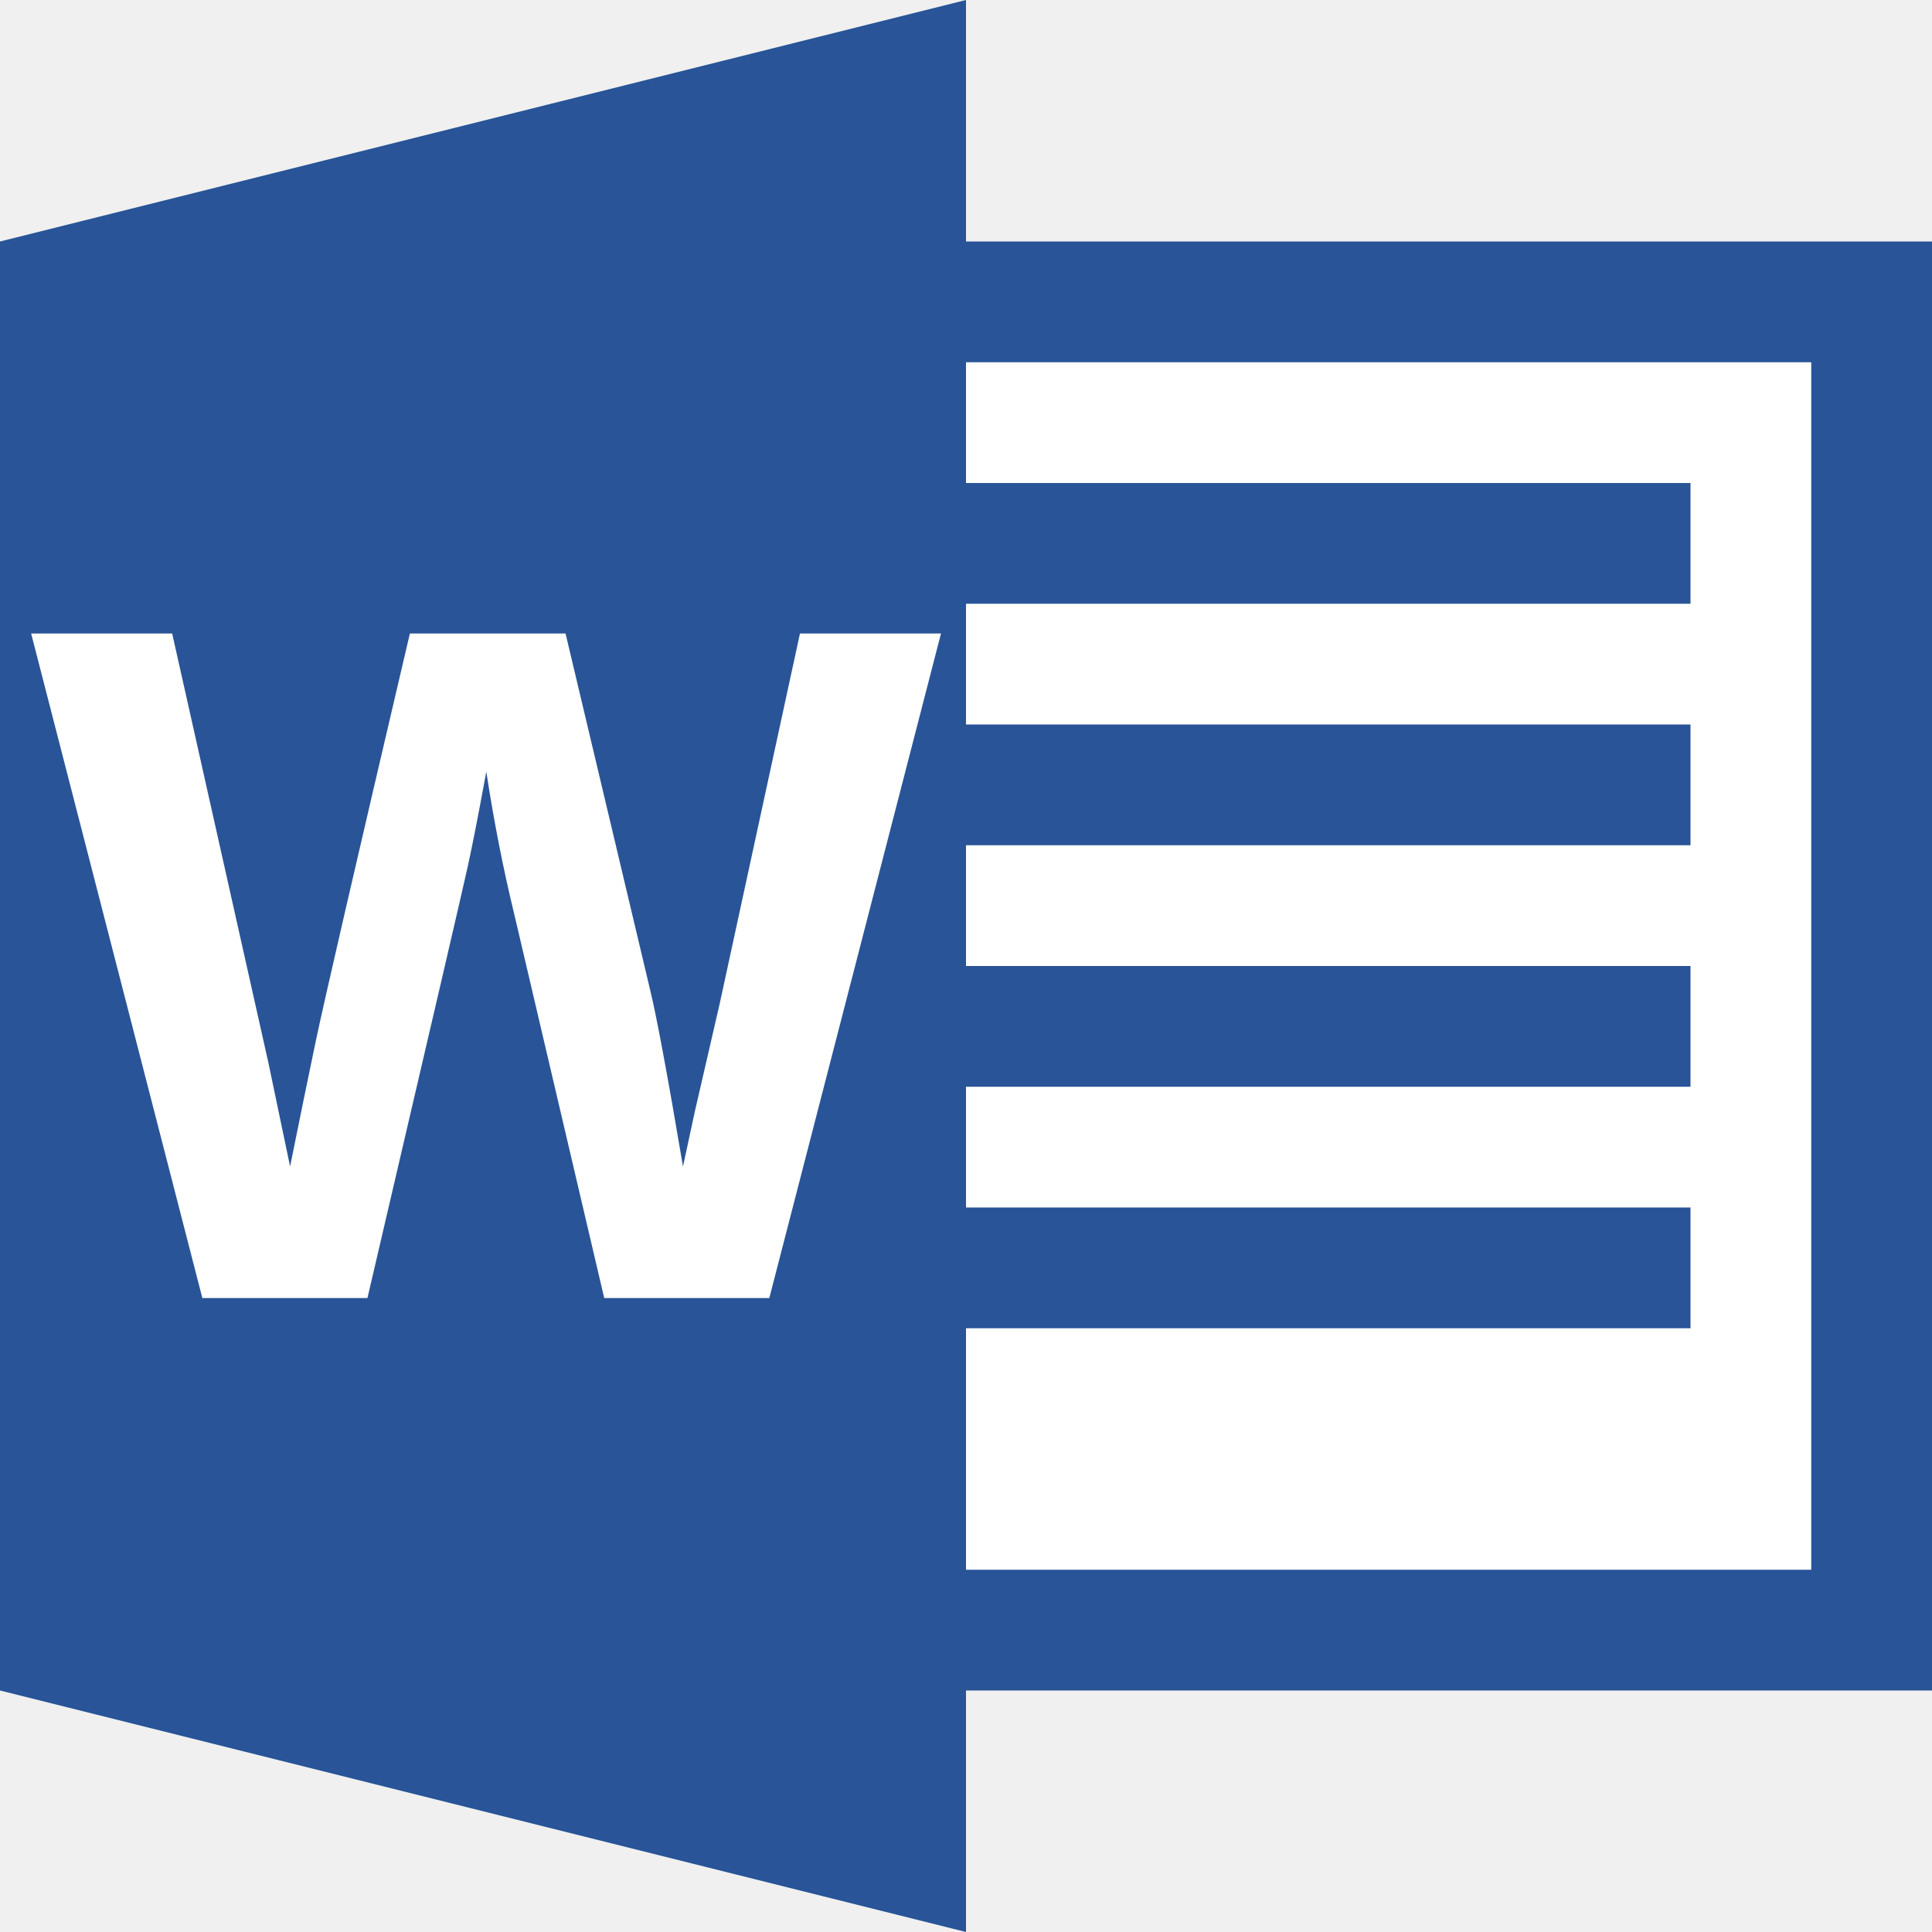
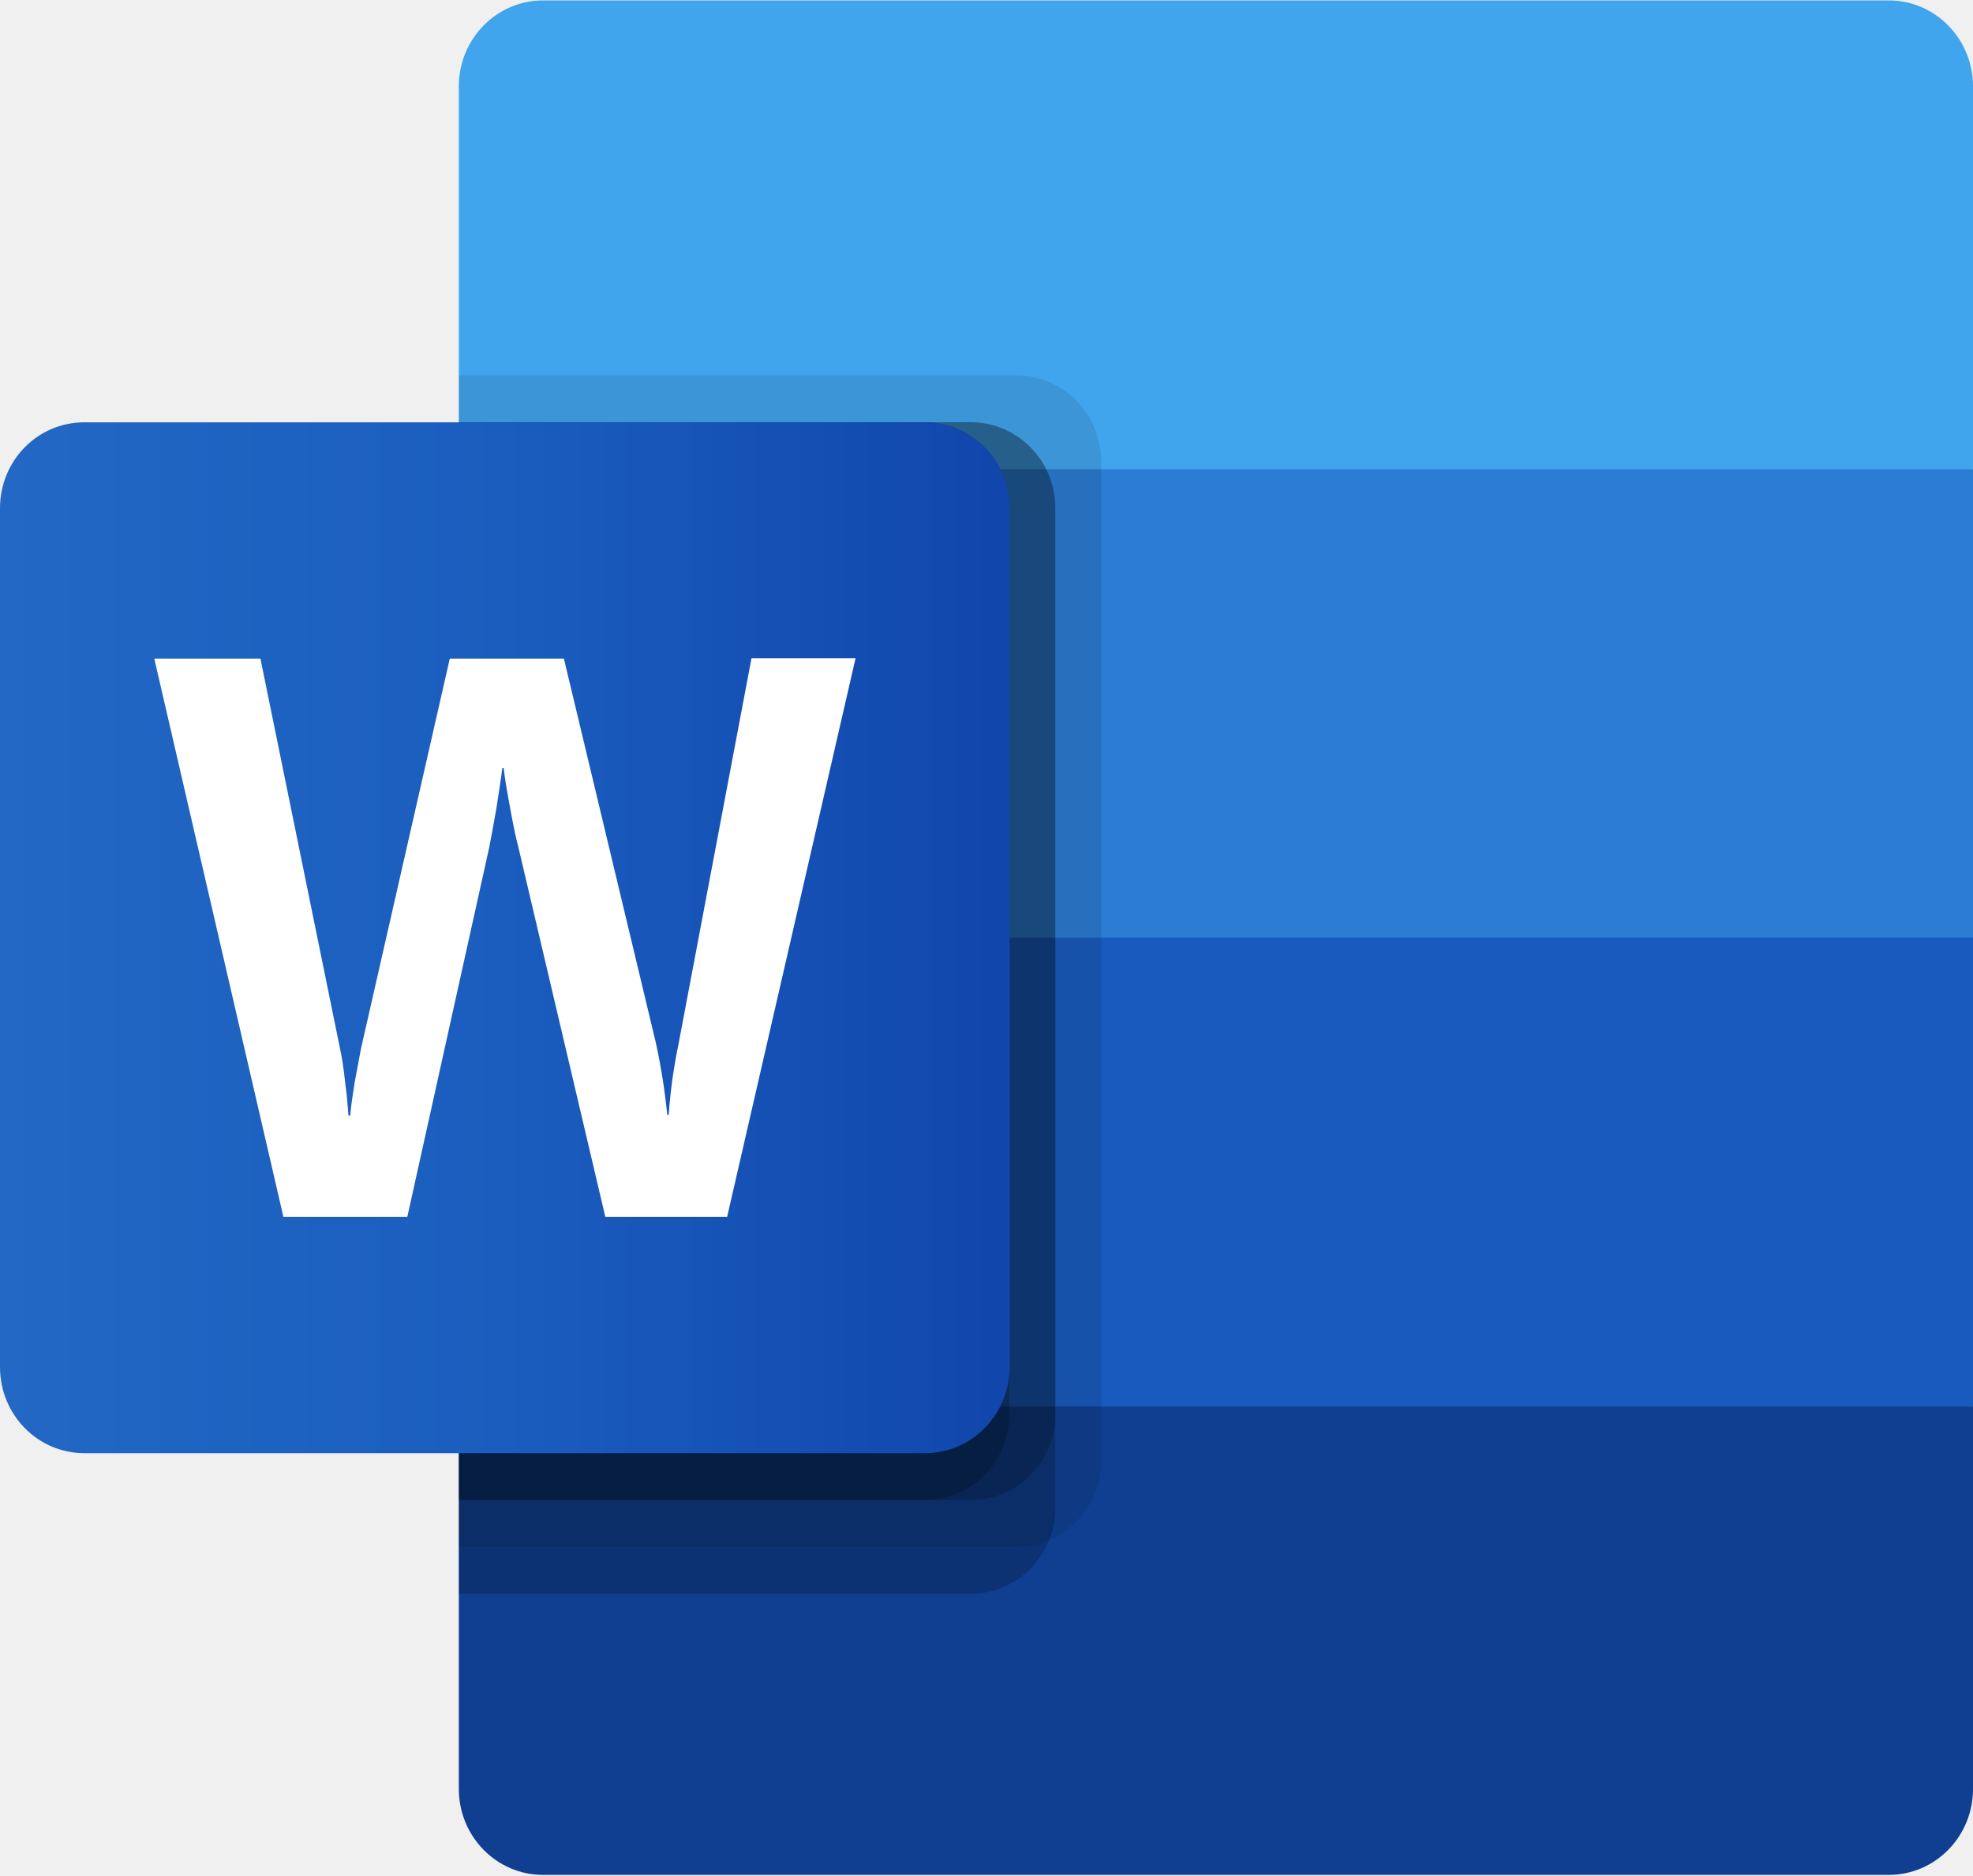
- <svg xmlns="http://www.w3.org/2000/svg" width="320" height="320" version="1.1">
-   <g stroke="#295497" stroke-width="20">
-     <polyline fill="#ffffff" points="160,50 310,50 310,270 160,270" />
-     <line x1="160" x2="280" y1="90" y2="90" />
-     <line x1="160" x2="280" y1="130" y2="130" />
-     <line x1="160" x2="280" y1="170" y2="170" />
-     <line x1="160" x2="280" y1="210" y2="210" />
+ <svg xmlns="http://www.w3.org/2000/svg" width="0.787in" height="0.748in" viewBox="0 0 56.694 53.861" xml:space="preserve" class="st9" version="1.1" id="svg69" style="font-size:12px;overflow:visible;color-interpolation-filters:sRGB;fill:none;fill-rule:evenodd;stroke-linecap:square;stroke-miterlimit:3">
+   <style type="text/css" id="style2">
+ 	
+ 		.st1 {fill:#41a5ee;stroke:none;stroke-linecap:butt;stroke-width:0.325}
+ 		.st2 {fill:#2b7cd3;stroke:none;stroke-linecap:butt;stroke-width:0.325}
+ 		.st3 {fill:#185abd;stroke:none;stroke-linecap:butt;stroke-width:0.325}
+ 		.st4 {fill:#103f91;stroke:none;stroke-linecap:butt;stroke-width:0.325}
+ 		.st5 {fill:#000000;fill-opacity:0.098;stroke:none;stroke-linecap:butt;stroke-width:0.325}
+ 		.st6 {fill:#000000;fill-opacity:0.2;stroke:none;stroke-linecap:butt;stroke-width:0.325}
+ 		.st7 {fill:url(#grad0-21);stroke:none;stroke-linecap:butt;stroke-width:0.325}
+ 		.st8 {fill:#ffffff;stroke:none;stroke-linecap:butt;stroke-width:0.325}
+ 		.st9 {fill:none;fill-rule:evenodd;font-size:12px;overflow:visible;stroke-linecap:square;stroke-miterlimit:3}
+ 	
+ 	</style>
+   <defs id="Patterns_And_Gradients">
+     <linearGradient id="grad0-21" x1="0" y1="62.981" x2="29.313" y2="62.981" gradientTransform="scale(0.9896493,1.010459)" gradientUnits="userSpaceOnUse">
+       <stop offset="0" stop-color="#2368c4" stop-opacity="1" id="stop4" />
+       <stop offset="0.5" stop-color="#1a5dbe" stop-opacity="1" id="stop6" />
+       <stop offset="1" stop-color="#1146ac" stop-opacity="1" id="stop8" />
+     </linearGradient>
+   </defs>
+   <g id="g67" transform="translate(-5.66929,-5.383077)">
+     <g id="group2717-1" transform="translate(5.66929,-34.0157)">
+       <g id="shape2718-2" transform="translate(13.1844,-33.6614)">
+         <path d="M 41.09,73.06 H 2.42 C 1.08,73.06 0,74.17 0,75.53 c 0,0 0,0 0,0 v 11 l 22.41,6.73 21.1,-6.73 v -11 c 0,-1.36 -1.08,-2.47 -2.42,-2.47 z" class="st1" id="path18" style="fill:#41a5ee;stroke:none;stroke-width:0.325;stroke-linecap:butt" />
+       </g>
+       <g id="shape2719-4" transform="translate(13.1844,-22.8898)">
+         <path d="M 43.51,75.76 H 0 v 13.46 l 22.41,4.04 21.1,-4.04 z" class="st2" id="path23" style="fill:#2b7cd3;stroke:none;stroke-width:0.325;stroke-linecap:butt" />
+       </g>
+       <g id="shape2720-6" transform="translate(13.1844,-10.7717)">
+         <path d="m 0,77.1 v 13.47 l 21.1,2.69 22.41,-2.69 V 77.1 Z" class="st3" id="path28" style="fill:#185abd;stroke:none;stroke-width:0.325;stroke-linecap:butt" />
+       </g>
+       <g id="shape2721-8" transform="translate(13.1844)">
+         <path d="m 2.42,93.26 h 38.67 c 1.34,0 2.42,-1.11 2.42,-2.47 V 79.8 H 0 v 10.99 c 0,1.36 1.08,2.47 2.42,2.47 z" class="st4" id="path33" style="fill:#103f91;stroke:none;stroke-width:0.325;stroke-linecap:butt" />
+       </g>
+       <g id="shape2722-10" transform="translate(13.1844,-9.4252)">
+         <path d="M 16.04,59.6 H 0 v 33.66 h 16.04 c 1.33,0 2.41,-1.11 2.42,-2.47 V 62.07 C 18.45,60.71 17.37,59.6 16.04,59.6 Z" class="st5" id="path38" style="fill:#000000;fill-opacity:0.098;stroke:none;stroke-width:0.325;stroke-linecap:butt" />
+       </g>
+       <g id="shape2723-12" transform="translate(13.1844,-8.07874)">
+         <path d="M 14.72,59.6 H 0 v 33.66 h 14.72 c 1.34,0 2.42,-1.11 2.42,-2.47 V 62.07 c 0,-1.36 -1.08,-2.47 -2.42,-2.47 z" class="st6" id="path43" style="fill:#000000;fill-opacity:0.2;stroke:none;stroke-width:0.325;stroke-linecap:butt" />
+       </g>
+       <g id="shape2724-14" transform="translate(13.1844,-10.7717)">
+         <path d="M 14.72,62.29 H 0 v 30.97 h 14.72 c 1.34,0 2.42,-1.11 2.42,-2.47 V 64.76 c 0,-1.36 -1.08,-2.46 -2.42,-2.47 z" class="st6" id="path48" style="fill:#000000;fill-opacity:0.2;stroke:none;stroke-width:0.325;stroke-linecap:butt" />
+       </g>
+       <g id="shape2725-16" transform="translate(13.1844,-10.7717)">
+         <path d="M 13.4,62.29 H 0 v 30.97 h 13.4 c 1.34,0 2.42,-1.11 2.42,-2.47 V 64.76 c 0,-1.36 -1.08,-2.46 -2.42,-2.47 z" class="st6" id="path53" style="fill:#000000;fill-opacity:0.2;stroke:none;stroke-width:0.325;stroke-linecap:butt" />
+       </g>
+       <g id="shape2726-18" transform="translate(0,-12.1181)">
+         <path d="m 2.42,63.64 h 24.17 c 1.33,0 2.42,1.1 2.42,2.47 v 24.68 c 0,1.36 -1.09,2.47 -2.42,2.47 H 2.42 C 1.08,93.26 0,92.15 0,90.79 V 66.11 c 0,-1.37 1.08,-2.47 2.42,-2.47 z" class="st7" id="path58" style="fill:url(#grad0-21);stroke:none;stroke-width:0.325;stroke-linecap:butt" />
+       </g>
+       <g id="shape2727-22" transform="translate(4.4339,-18.9069)">
+         <path d="m 5.48,89.36 c 0.05,0.38 0.08,0.71 0.1,0.99 H 5.63 C 5.65,90.08 5.7,89.76 5.76,89.38 5.83,89 5.89,88.68 5.94,88.42 l 2.55,-11.2 h 3.28 l 2.64,11.03 c 0.15,0.68 0.26,1.38 0.33,2.08 h 0.04 c 0.05,-0.68 0.14,-1.35 0.28,-2.02 l 2.1,-11.1 h 2.99 l -3.69,16.05 h -3.5 l -2.5,-10.63 c -0.08,-0.3 -0.16,-0.7 -0.25,-1.2 -0.09,-0.49 -0.15,-0.85 -0.17,-1.07 H 10 c -0.03,0.26 -0.09,0.65 -0.17,1.16 -0.09,0.51 -0.16,0.9 -0.21,1.14 L 7.27,93.26 H 3.71 L 0,77.22 h 3.05 l 2.29,11.22 c 0.05,0.23 0.1,0.54 0.14,0.92 z" class="st8" id="path63" style="fill:#ffffff;stroke:none;stroke-width:0.325;stroke-linecap:butt" />
+       </g>
+     </g>
  </g>
-   <polygon fill="#295497" points="0,40 160,0 160,320 0,280" />
-   <text x="5" y="215" fill="#ffffff" font-family="Arial" font-size="160" font-weight="bold">
-         W
-     </text>
</svg>
